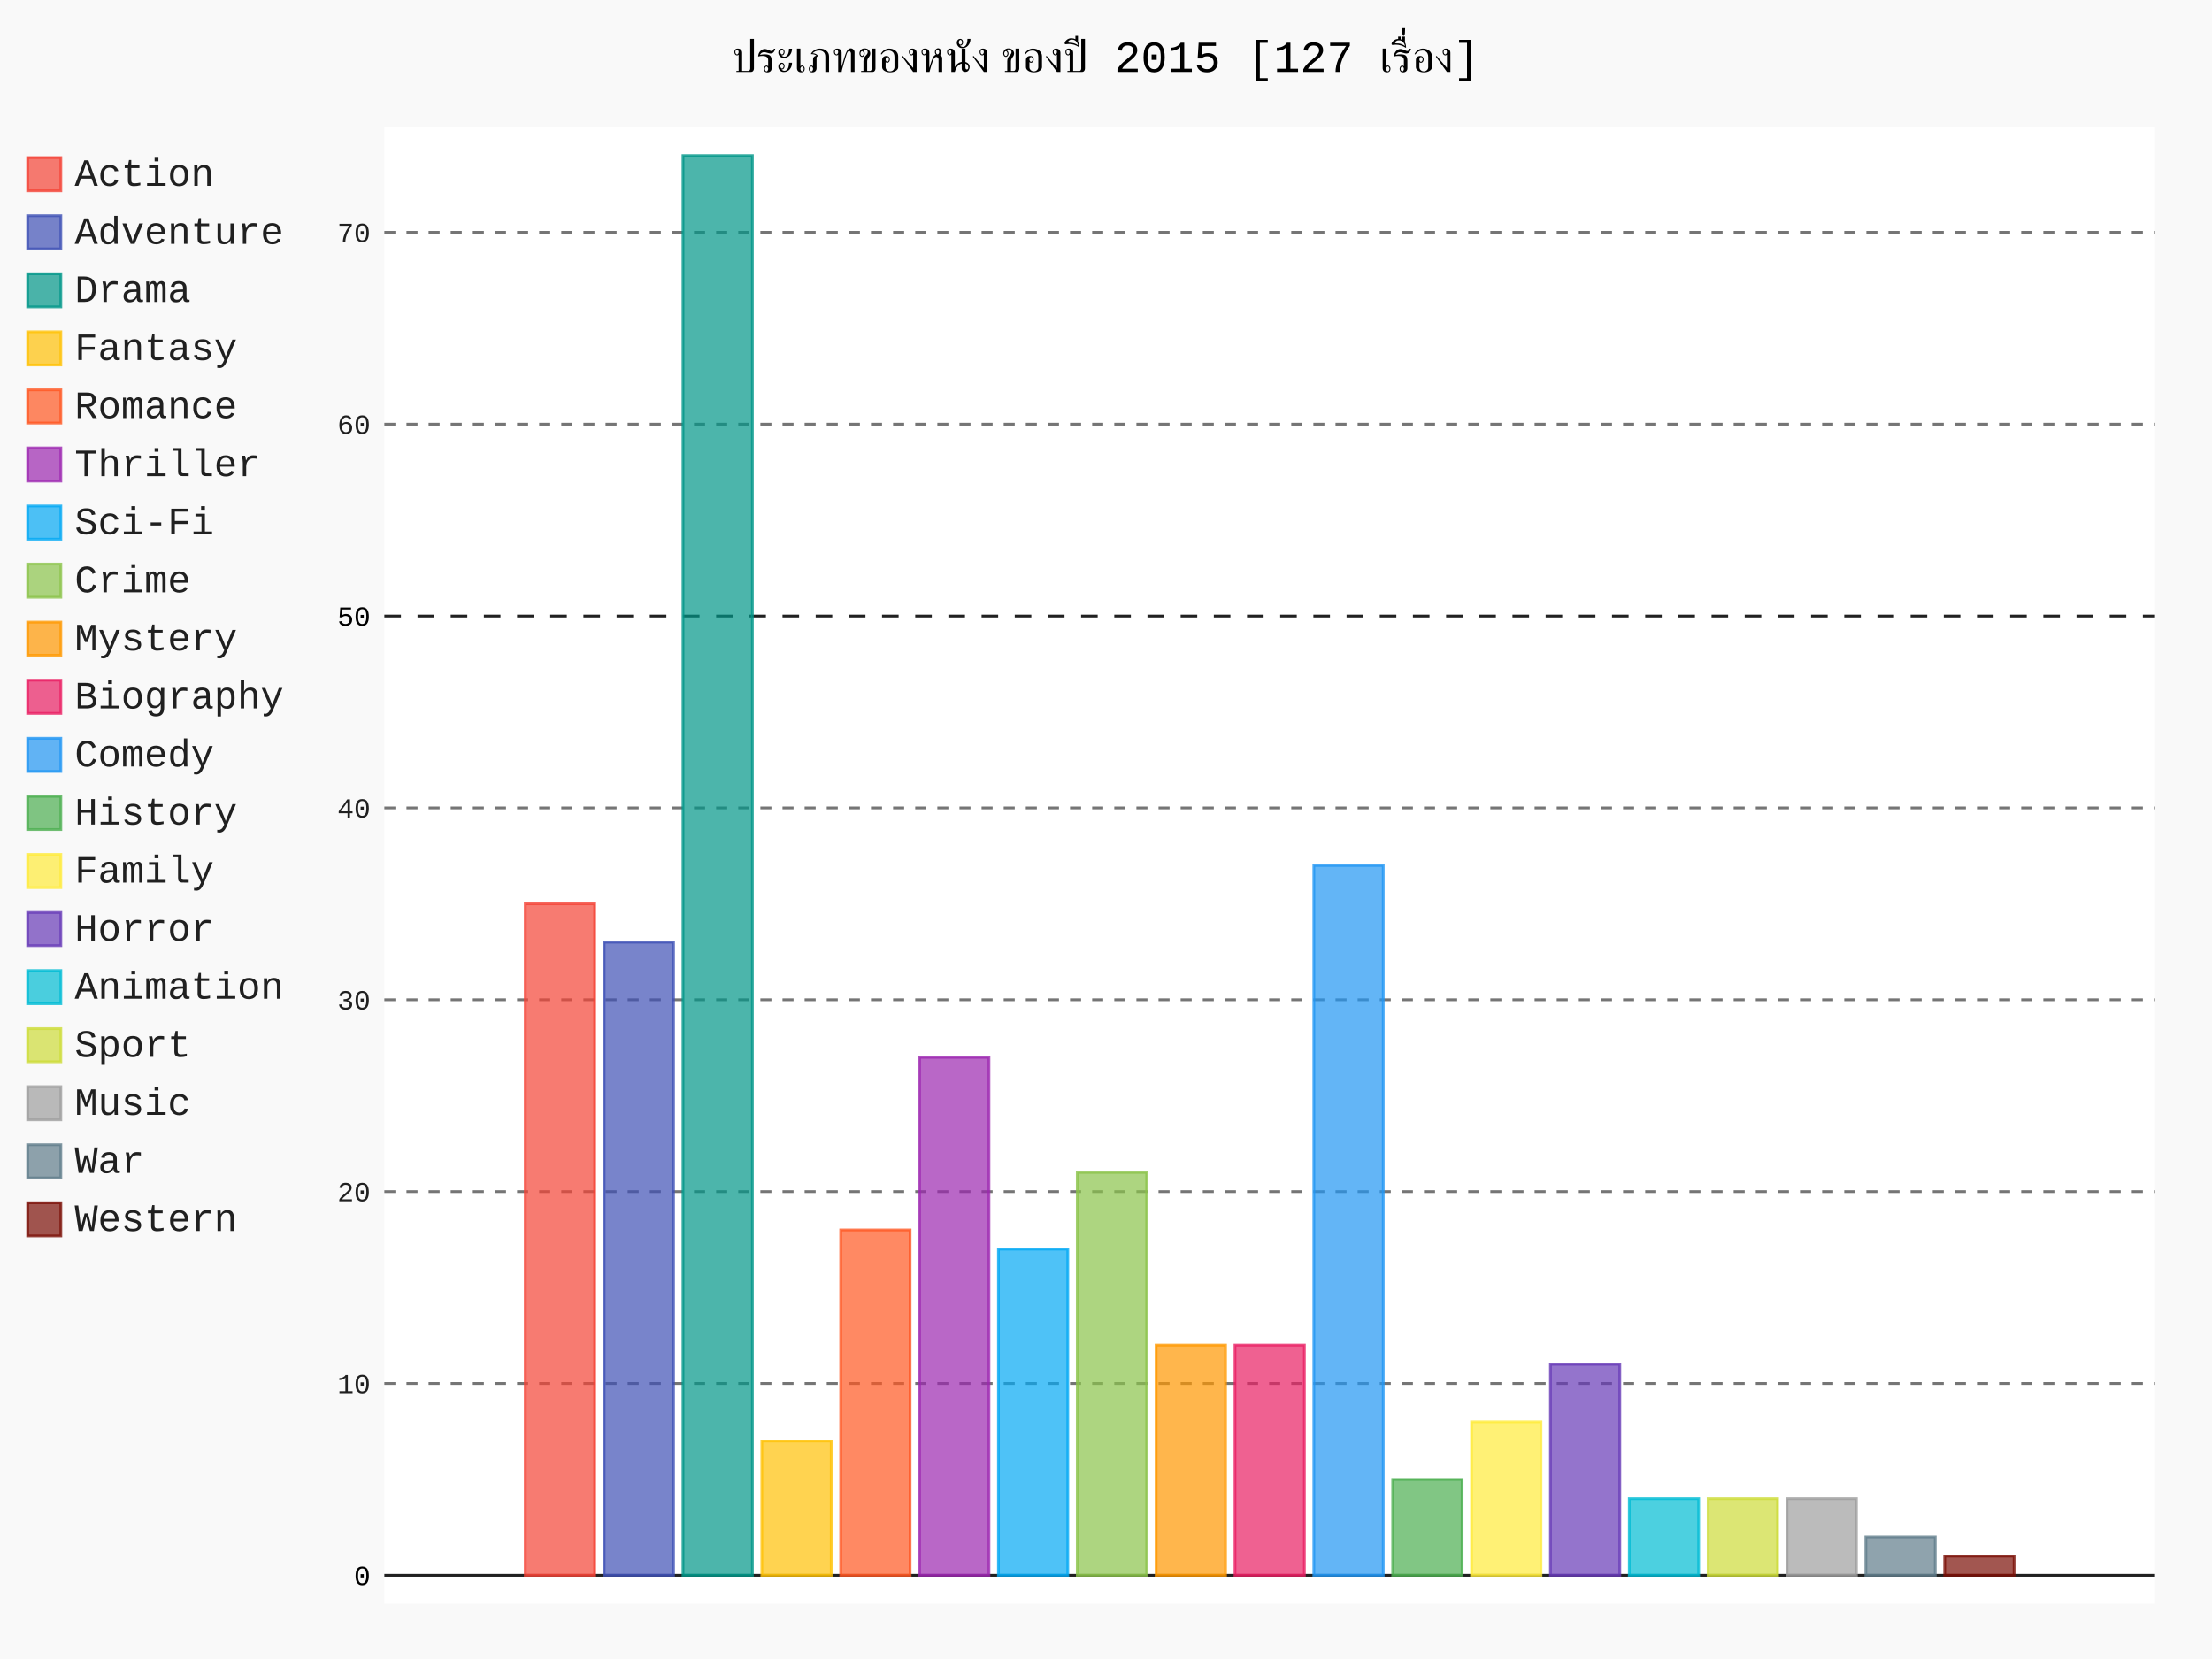
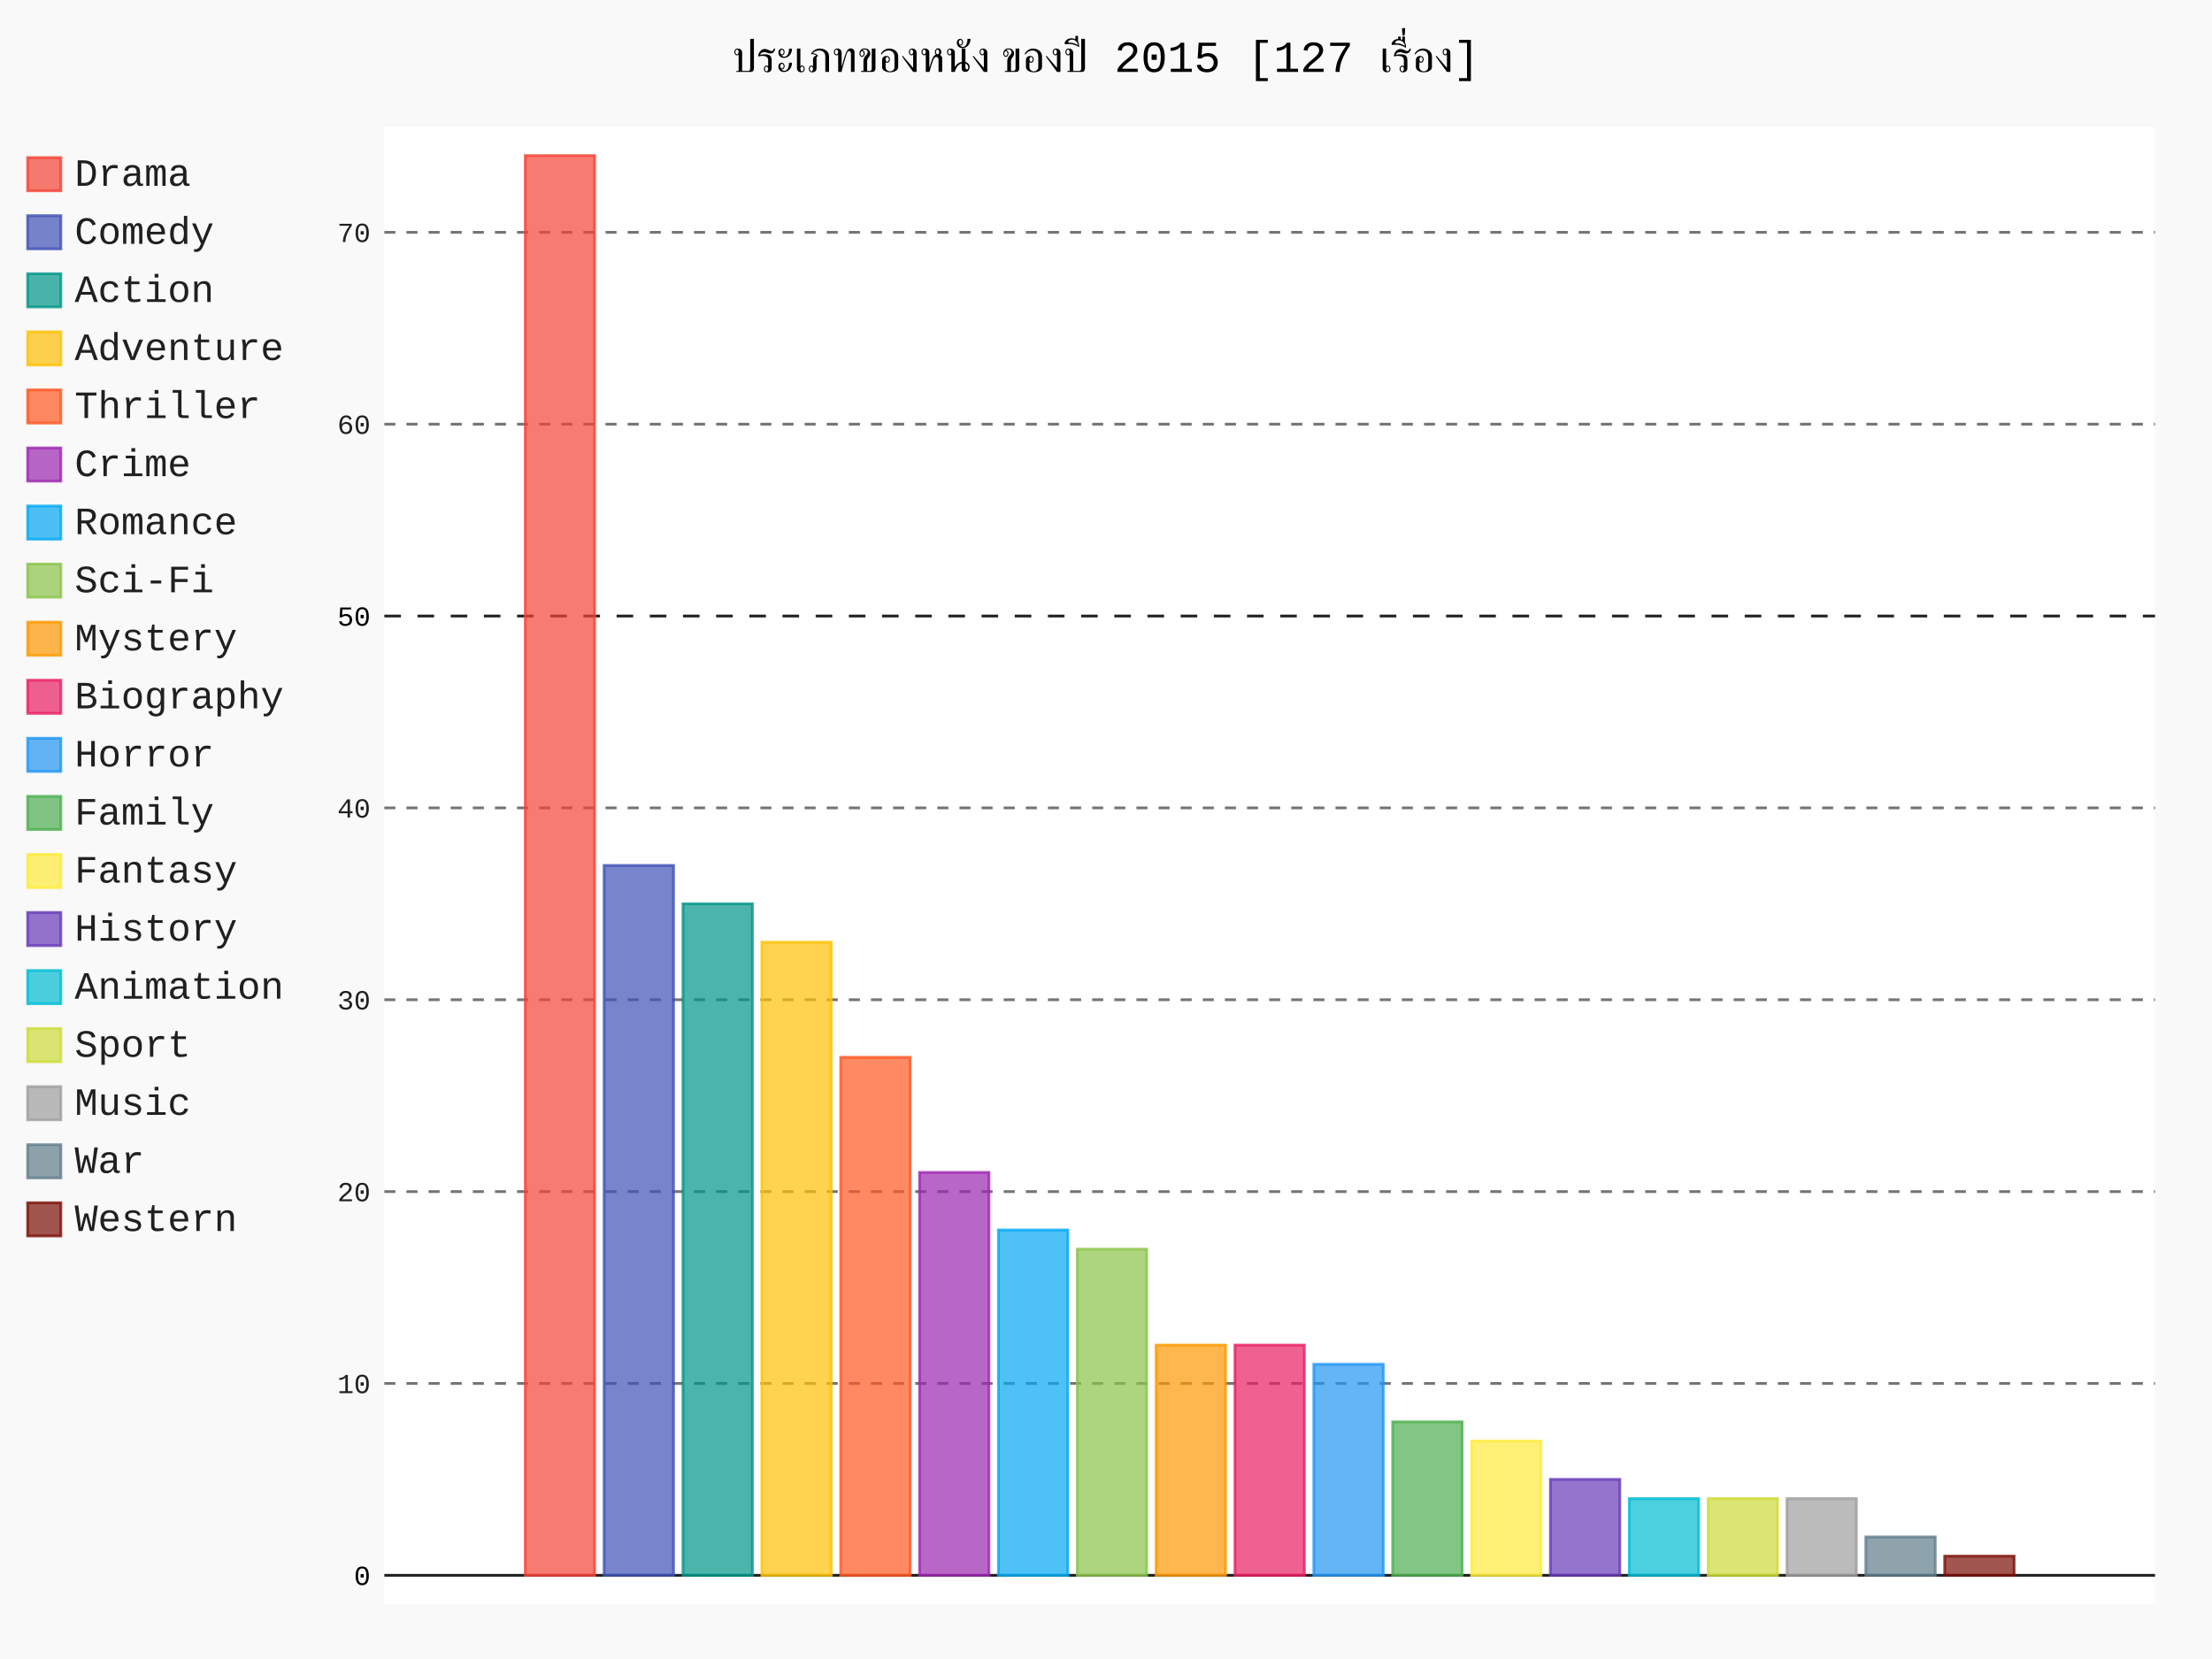
- <svg xmlns="http://www.w3.org/2000/svg" class="pygal-chart" id="chart-90bee7db-0a0f-443c-a6f8-8a37159080f7" viewBox="0 0 800 600">
+ <svg xmlns="http://www.w3.org/2000/svg" class="pygal-chart" id="chart-5464959c-e68a-4b12-bbb5-95b92aeefd32" viewBox="0 0 800 600">
  <defs>
-     <style type="text/css">#chart-90bee7db-0a0f-443c-a6f8-8a37159080f7{-webkit-user-select:none;-webkit-font-smoothing:antialiased;font-family:Consolas,"Liberation Mono",Menlo,Courier,monospace}#chart-90bee7db-0a0f-443c-a6f8-8a37159080f7 .title{font-family:Consolas,"Liberation Mono",Menlo,Courier,monospace;font-size:16px}#chart-90bee7db-0a0f-443c-a6f8-8a37159080f7 .legends .legend text{font-family:Consolas,"Liberation Mono",Menlo,Courier,monospace;font-size:14px}#chart-90bee7db-0a0f-443c-a6f8-8a37159080f7 .axis text{font-family:Consolas,"Liberation Mono",Menlo,Courier,monospace;font-size:10px}#chart-90bee7db-0a0f-443c-a6f8-8a37159080f7 .axis text.major{font-family:Consolas,"Liberation Mono",Menlo,Courier,monospace;font-size:10px}#chart-90bee7db-0a0f-443c-a6f8-8a37159080f7 .text-overlay text.value{font-family:Consolas,"Liberation Mono",Menlo,Courier,monospace;font-size:16px}#chart-90bee7db-0a0f-443c-a6f8-8a37159080f7 .text-overlay text.label{font-family:Consolas,"Liberation Mono",Menlo,Courier,monospace;font-size:10px}#chart-90bee7db-0a0f-443c-a6f8-8a37159080f7 .tooltip{font-family:Consolas,"Liberation Mono",Menlo,Courier,monospace;font-size:14px}#chart-90bee7db-0a0f-443c-a6f8-8a37159080f7 text.no_data{font-family:Consolas,"Liberation Mono",Menlo,Courier,monospace;font-size:64px}
- #chart-90bee7db-0a0f-443c-a6f8-8a37159080f7{background-color:rgba(249,249,249,1)}#chart-90bee7db-0a0f-443c-a6f8-8a37159080f7 path,#chart-90bee7db-0a0f-443c-a6f8-8a37159080f7 line,#chart-90bee7db-0a0f-443c-a6f8-8a37159080f7 rect,#chart-90bee7db-0a0f-443c-a6f8-8a37159080f7 circle{-webkit-transition:150ms;-moz-transition:150ms;transition:150ms}#chart-90bee7db-0a0f-443c-a6f8-8a37159080f7 .graph &gt; .background{fill:rgba(249,249,249,1)}#chart-90bee7db-0a0f-443c-a6f8-8a37159080f7 .plot &gt; .background{fill:rgba(255,255,255,1)}#chart-90bee7db-0a0f-443c-a6f8-8a37159080f7 .graph{fill:rgba(0,0,0,.87)}#chart-90bee7db-0a0f-443c-a6f8-8a37159080f7 text.no_data{fill:rgba(0,0,0,1)}#chart-90bee7db-0a0f-443c-a6f8-8a37159080f7 .title{fill:rgba(0,0,0,1)}#chart-90bee7db-0a0f-443c-a6f8-8a37159080f7 .legends .legend text{fill:rgba(0,0,0,.87)}#chart-90bee7db-0a0f-443c-a6f8-8a37159080f7 .legends .legend:hover text{fill:rgba(0,0,0,1)}#chart-90bee7db-0a0f-443c-a6f8-8a37159080f7 .axis .line{stroke:rgba(0,0,0,1)}#chart-90bee7db-0a0f-443c-a6f8-8a37159080f7 .axis .guide.line{stroke:rgba(0,0,0,.54)}#chart-90bee7db-0a0f-443c-a6f8-8a37159080f7 .axis .major.line{stroke:rgba(0,0,0,.87)}#chart-90bee7db-0a0f-443c-a6f8-8a37159080f7 .axis text.major{fill:rgba(0,0,0,1)}#chart-90bee7db-0a0f-443c-a6f8-8a37159080f7 .axis.y .guides:hover .guide.line,#chart-90bee7db-0a0f-443c-a6f8-8a37159080f7 .line-graph .axis.x .guides:hover .guide.line,#chart-90bee7db-0a0f-443c-a6f8-8a37159080f7 .stackedline-graph .axis.x .guides:hover .guide.line,#chart-90bee7db-0a0f-443c-a6f8-8a37159080f7 .xy-graph .axis.x .guides:hover .guide.line{stroke:rgba(0,0,0,1)}#chart-90bee7db-0a0f-443c-a6f8-8a37159080f7 .axis .guides:hover text{fill:rgba(0,0,0,1)}#chart-90bee7db-0a0f-443c-a6f8-8a37159080f7 .reactive{fill-opacity:.7;stroke-opacity:.8}#chart-90bee7db-0a0f-443c-a6f8-8a37159080f7 .ci{stroke:rgba(0,0,0,.87)}#chart-90bee7db-0a0f-443c-a6f8-8a37159080f7 .reactive.active,#chart-90bee7db-0a0f-443c-a6f8-8a37159080f7 .active .reactive{fill-opacity:.8;stroke-opacity:.9;stroke-width:4}#chart-90bee7db-0a0f-443c-a6f8-8a37159080f7 .ci .reactive.active{stroke-width:1.5}#chart-90bee7db-0a0f-443c-a6f8-8a37159080f7 .series text{fill:rgba(0,0,0,1)}#chart-90bee7db-0a0f-443c-a6f8-8a37159080f7 .tooltip rect{fill:rgba(255,255,255,1);stroke:rgba(0,0,0,1);-webkit-transition:opacity 150ms;-moz-transition:opacity 150ms;transition:opacity 150ms}#chart-90bee7db-0a0f-443c-a6f8-8a37159080f7 .tooltip .label{fill:rgba(0,0,0,.87)}#chart-90bee7db-0a0f-443c-a6f8-8a37159080f7 .tooltip .label{fill:rgba(0,0,0,.87)}#chart-90bee7db-0a0f-443c-a6f8-8a37159080f7 .tooltip .legend{font-size:.8em;fill:rgba(0,0,0,.54)}#chart-90bee7db-0a0f-443c-a6f8-8a37159080f7 .tooltip .x_label{font-size:.6em;fill:rgba(0,0,0,1)}#chart-90bee7db-0a0f-443c-a6f8-8a37159080f7 .tooltip .xlink{font-size:.5em;text-decoration:underline}#chart-90bee7db-0a0f-443c-a6f8-8a37159080f7 .tooltip .value{font-size:1.5em}#chart-90bee7db-0a0f-443c-a6f8-8a37159080f7 .bound{font-size:.5em}#chart-90bee7db-0a0f-443c-a6f8-8a37159080f7 .max-value{font-size:.75em;fill:rgba(0,0,0,.54)}#chart-90bee7db-0a0f-443c-a6f8-8a37159080f7 .map-element{fill:rgba(255,255,255,1);stroke:rgba(0,0,0,.54) !important}#chart-90bee7db-0a0f-443c-a6f8-8a37159080f7 .map-element .reactive{fill-opacity:inherit;stroke-opacity:inherit}#chart-90bee7db-0a0f-443c-a6f8-8a37159080f7 .color-0,#chart-90bee7db-0a0f-443c-a6f8-8a37159080f7 .color-0 a:visited{stroke:#f44336;fill:#f44336}#chart-90bee7db-0a0f-443c-a6f8-8a37159080f7 .color-1,#chart-90bee7db-0a0f-443c-a6f8-8a37159080f7 .color-1 a:visited{stroke:#3f51b5;fill:#3f51b5}#chart-90bee7db-0a0f-443c-a6f8-8a37159080f7 .color-2,#chart-90bee7db-0a0f-443c-a6f8-8a37159080f7 .color-2 a:visited{stroke:#009688;fill:#009688}#chart-90bee7db-0a0f-443c-a6f8-8a37159080f7 .color-3,#chart-90bee7db-0a0f-443c-a6f8-8a37159080f7 .color-3 a:visited{stroke:#ffc107;fill:#ffc107}#chart-90bee7db-0a0f-443c-a6f8-8a37159080f7 .color-4,#chart-90bee7db-0a0f-443c-a6f8-8a37159080f7 .color-4 a:visited{stroke:#ff5722;fill:#ff5722}#chart-90bee7db-0a0f-443c-a6f8-8a37159080f7 .color-5,#chart-90bee7db-0a0f-443c-a6f8-8a37159080f7 .color-5 a:visited{stroke:#9c27b0;fill:#9c27b0}#chart-90bee7db-0a0f-443c-a6f8-8a37159080f7 .color-6,#chart-90bee7db-0a0f-443c-a6f8-8a37159080f7 .color-6 a:visited{stroke:#03a9f4;fill:#03a9f4}#chart-90bee7db-0a0f-443c-a6f8-8a37159080f7 .color-7,#chart-90bee7db-0a0f-443c-a6f8-8a37159080f7 .color-7 a:visited{stroke:#8bc34a;fill:#8bc34a}#chart-90bee7db-0a0f-443c-a6f8-8a37159080f7 .color-8,#chart-90bee7db-0a0f-443c-a6f8-8a37159080f7 .color-8 a:visited{stroke:#ff9800;fill:#ff9800}#chart-90bee7db-0a0f-443c-a6f8-8a37159080f7 .color-9,#chart-90bee7db-0a0f-443c-a6f8-8a37159080f7 .color-9 a:visited{stroke:#e91e63;fill:#e91e63}#chart-90bee7db-0a0f-443c-a6f8-8a37159080f7 .color-10,#chart-90bee7db-0a0f-443c-a6f8-8a37159080f7 .color-10 a:visited{stroke:#2196f3;fill:#2196f3}#chart-90bee7db-0a0f-443c-a6f8-8a37159080f7 .color-11,#chart-90bee7db-0a0f-443c-a6f8-8a37159080f7 .color-11 a:visited{stroke:#4caf50;fill:#4caf50}#chart-90bee7db-0a0f-443c-a6f8-8a37159080f7 .color-12,#chart-90bee7db-0a0f-443c-a6f8-8a37159080f7 .color-12 a:visited{stroke:#ffeb3b;fill:#ffeb3b}#chart-90bee7db-0a0f-443c-a6f8-8a37159080f7 .color-13,#chart-90bee7db-0a0f-443c-a6f8-8a37159080f7 .color-13 a:visited{stroke:#673ab7;fill:#673ab7}#chart-90bee7db-0a0f-443c-a6f8-8a37159080f7 .color-14,#chart-90bee7db-0a0f-443c-a6f8-8a37159080f7 .color-14 a:visited{stroke:#00bcd4;fill:#00bcd4}#chart-90bee7db-0a0f-443c-a6f8-8a37159080f7 .color-15,#chart-90bee7db-0a0f-443c-a6f8-8a37159080f7 .color-15 a:visited{stroke:#cddc39;fill:#cddc39}#chart-90bee7db-0a0f-443c-a6f8-8a37159080f7 .color-16,#chart-90bee7db-0a0f-443c-a6f8-8a37159080f7 .color-16 a:visited{stroke:#9e9e9e;fill:#9e9e9e}#chart-90bee7db-0a0f-443c-a6f8-8a37159080f7 .color-17,#chart-90bee7db-0a0f-443c-a6f8-8a37159080f7 .color-17 a:visited{stroke:#607d8b;fill:#607d8b}#chart-90bee7db-0a0f-443c-a6f8-8a37159080f7 .color-18,#chart-90bee7db-0a0f-443c-a6f8-8a37159080f7 .color-18 a:visited{stroke:#7b0f07;fill:#7b0f07}#chart-90bee7db-0a0f-443c-a6f8-8a37159080f7 .text-overlay .color-0 text{fill:black}#chart-90bee7db-0a0f-443c-a6f8-8a37159080f7 .text-overlay .color-1 text{fill:black}#chart-90bee7db-0a0f-443c-a6f8-8a37159080f7 .text-overlay .color-2 text{fill:black}#chart-90bee7db-0a0f-443c-a6f8-8a37159080f7 .text-overlay .color-3 text{fill:black}#chart-90bee7db-0a0f-443c-a6f8-8a37159080f7 .text-overlay .color-4 text{fill:black}#chart-90bee7db-0a0f-443c-a6f8-8a37159080f7 .text-overlay .color-5 text{fill:black}#chart-90bee7db-0a0f-443c-a6f8-8a37159080f7 .text-overlay .color-6 text{fill:black}#chart-90bee7db-0a0f-443c-a6f8-8a37159080f7 .text-overlay .color-7 text{fill:black}#chart-90bee7db-0a0f-443c-a6f8-8a37159080f7 .text-overlay .color-8 text{fill:black}#chart-90bee7db-0a0f-443c-a6f8-8a37159080f7 .text-overlay .color-9 text{fill:black}#chart-90bee7db-0a0f-443c-a6f8-8a37159080f7 .text-overlay .color-10 text{fill:black}#chart-90bee7db-0a0f-443c-a6f8-8a37159080f7 .text-overlay .color-11 text{fill:black}#chart-90bee7db-0a0f-443c-a6f8-8a37159080f7 .text-overlay .color-12 text{fill:black}#chart-90bee7db-0a0f-443c-a6f8-8a37159080f7 .text-overlay .color-13 text{fill:black}#chart-90bee7db-0a0f-443c-a6f8-8a37159080f7 .text-overlay .color-14 text{fill:black}#chart-90bee7db-0a0f-443c-a6f8-8a37159080f7 .text-overlay .color-15 text{fill:black}#chart-90bee7db-0a0f-443c-a6f8-8a37159080f7 .text-overlay .color-16 text{fill:black}#chart-90bee7db-0a0f-443c-a6f8-8a37159080f7 .text-overlay .color-17 text{fill:black}#chart-90bee7db-0a0f-443c-a6f8-8a37159080f7 .text-overlay .color-18 text{fill:black}
- #chart-90bee7db-0a0f-443c-a6f8-8a37159080f7 text.no_data{text-anchor:middle}#chart-90bee7db-0a0f-443c-a6f8-8a37159080f7 .guide.line{fill:none}#chart-90bee7db-0a0f-443c-a6f8-8a37159080f7 .centered{text-anchor:middle}#chart-90bee7db-0a0f-443c-a6f8-8a37159080f7 .title{text-anchor:middle}#chart-90bee7db-0a0f-443c-a6f8-8a37159080f7 .legends .legend text{fill-opacity:1}#chart-90bee7db-0a0f-443c-a6f8-8a37159080f7 .axis.x text{text-anchor:middle}#chart-90bee7db-0a0f-443c-a6f8-8a37159080f7 .axis.x:not(.web) text[transform]{text-anchor:start}#chart-90bee7db-0a0f-443c-a6f8-8a37159080f7 .axis.x:not(.web) text[transform].backwards{text-anchor:end}#chart-90bee7db-0a0f-443c-a6f8-8a37159080f7 .axis.y text{text-anchor:end}#chart-90bee7db-0a0f-443c-a6f8-8a37159080f7 .axis.y text[transform].backwards{text-anchor:start}#chart-90bee7db-0a0f-443c-a6f8-8a37159080f7 .axis.y2 text{text-anchor:start}#chart-90bee7db-0a0f-443c-a6f8-8a37159080f7 .axis.y2 text[transform].backwards{text-anchor:end}#chart-90bee7db-0a0f-443c-a6f8-8a37159080f7 .axis .guide.line{stroke-dasharray:4,4}#chart-90bee7db-0a0f-443c-a6f8-8a37159080f7 .axis .major.guide.line{stroke-dasharray:6,6}#chart-90bee7db-0a0f-443c-a6f8-8a37159080f7 .horizontal .axis.y .guide.line,#chart-90bee7db-0a0f-443c-a6f8-8a37159080f7 .horizontal .axis.y2 .guide.line,#chart-90bee7db-0a0f-443c-a6f8-8a37159080f7 .vertical .axis.x .guide.line{opacity:0}#chart-90bee7db-0a0f-443c-a6f8-8a37159080f7 .horizontal .axis.always_show .guide.line,#chart-90bee7db-0a0f-443c-a6f8-8a37159080f7 .vertical .axis.always_show .guide.line{opacity:1 !important}#chart-90bee7db-0a0f-443c-a6f8-8a37159080f7 .axis.y .guides:hover .guide.line,#chart-90bee7db-0a0f-443c-a6f8-8a37159080f7 .axis.y2 .guides:hover .guide.line,#chart-90bee7db-0a0f-443c-a6f8-8a37159080f7 .axis.x .guides:hover .guide.line{opacity:1}#chart-90bee7db-0a0f-443c-a6f8-8a37159080f7 .axis .guides:hover text{opacity:1}#chart-90bee7db-0a0f-443c-a6f8-8a37159080f7 .nofill{fill:none}#chart-90bee7db-0a0f-443c-a6f8-8a37159080f7 .subtle-fill{fill-opacity:.2}#chart-90bee7db-0a0f-443c-a6f8-8a37159080f7 .dot{stroke-width:1px;fill-opacity:1}#chart-90bee7db-0a0f-443c-a6f8-8a37159080f7 .dot.active{stroke-width:5px}#chart-90bee7db-0a0f-443c-a6f8-8a37159080f7 .dot.negative{fill:transparent}#chart-90bee7db-0a0f-443c-a6f8-8a37159080f7 text,#chart-90bee7db-0a0f-443c-a6f8-8a37159080f7 tspan{stroke:none !important}#chart-90bee7db-0a0f-443c-a6f8-8a37159080f7 .series text.active{opacity:1}#chart-90bee7db-0a0f-443c-a6f8-8a37159080f7 .tooltip rect{fill-opacity:.95;stroke-width:.5}#chart-90bee7db-0a0f-443c-a6f8-8a37159080f7 .tooltip text{fill-opacity:1}#chart-90bee7db-0a0f-443c-a6f8-8a37159080f7 .showable{visibility:hidden}#chart-90bee7db-0a0f-443c-a6f8-8a37159080f7 .showable.shown{visibility:visible}#chart-90bee7db-0a0f-443c-a6f8-8a37159080f7 .gauge-background{fill:rgba(229,229,229,1);stroke:none}#chart-90bee7db-0a0f-443c-a6f8-8a37159080f7 .bg-lines{stroke:rgba(249,249,249,1);stroke-width:2px}</style>
+     <style type="text/css">#chart-5464959c-e68a-4b12-bbb5-95b92aeefd32{-webkit-user-select:none;-webkit-font-smoothing:antialiased;font-family:Consolas,"Liberation Mono",Menlo,Courier,monospace}#chart-5464959c-e68a-4b12-bbb5-95b92aeefd32 .title{font-family:Consolas,"Liberation Mono",Menlo,Courier,monospace;font-size:16px}#chart-5464959c-e68a-4b12-bbb5-95b92aeefd32 .legends .legend text{font-family:Consolas,"Liberation Mono",Menlo,Courier,monospace;font-size:14px}#chart-5464959c-e68a-4b12-bbb5-95b92aeefd32 .axis text{font-family:Consolas,"Liberation Mono",Menlo,Courier,monospace;font-size:10px}#chart-5464959c-e68a-4b12-bbb5-95b92aeefd32 .axis text.major{font-family:Consolas,"Liberation Mono",Menlo,Courier,monospace;font-size:10px}#chart-5464959c-e68a-4b12-bbb5-95b92aeefd32 .text-overlay text.value{font-family:Consolas,"Liberation Mono",Menlo,Courier,monospace;font-size:16px}#chart-5464959c-e68a-4b12-bbb5-95b92aeefd32 .text-overlay text.label{font-family:Consolas,"Liberation Mono",Menlo,Courier,monospace;font-size:10px}#chart-5464959c-e68a-4b12-bbb5-95b92aeefd32 .tooltip{font-family:Consolas,"Liberation Mono",Menlo,Courier,monospace;font-size:14px}#chart-5464959c-e68a-4b12-bbb5-95b92aeefd32 text.no_data{font-family:Consolas,"Liberation Mono",Menlo,Courier,monospace;font-size:64px}
+ #chart-5464959c-e68a-4b12-bbb5-95b92aeefd32{background-color:rgba(249,249,249,1)}#chart-5464959c-e68a-4b12-bbb5-95b92aeefd32 path,#chart-5464959c-e68a-4b12-bbb5-95b92aeefd32 line,#chart-5464959c-e68a-4b12-bbb5-95b92aeefd32 rect,#chart-5464959c-e68a-4b12-bbb5-95b92aeefd32 circle{-webkit-transition:150ms;-moz-transition:150ms;transition:150ms}#chart-5464959c-e68a-4b12-bbb5-95b92aeefd32 .graph &gt; .background{fill:rgba(249,249,249,1)}#chart-5464959c-e68a-4b12-bbb5-95b92aeefd32 .plot &gt; .background{fill:rgba(255,255,255,1)}#chart-5464959c-e68a-4b12-bbb5-95b92aeefd32 .graph{fill:rgba(0,0,0,.87)}#chart-5464959c-e68a-4b12-bbb5-95b92aeefd32 text.no_data{fill:rgba(0,0,0,1)}#chart-5464959c-e68a-4b12-bbb5-95b92aeefd32 .title{fill:rgba(0,0,0,1)}#chart-5464959c-e68a-4b12-bbb5-95b92aeefd32 .legends .legend text{fill:rgba(0,0,0,.87)}#chart-5464959c-e68a-4b12-bbb5-95b92aeefd32 .legends .legend:hover text{fill:rgba(0,0,0,1)}#chart-5464959c-e68a-4b12-bbb5-95b92aeefd32 .axis .line{stroke:rgba(0,0,0,1)}#chart-5464959c-e68a-4b12-bbb5-95b92aeefd32 .axis .guide.line{stroke:rgba(0,0,0,.54)}#chart-5464959c-e68a-4b12-bbb5-95b92aeefd32 .axis .major.line{stroke:rgba(0,0,0,.87)}#chart-5464959c-e68a-4b12-bbb5-95b92aeefd32 .axis text.major{fill:rgba(0,0,0,1)}#chart-5464959c-e68a-4b12-bbb5-95b92aeefd32 .axis.y .guides:hover .guide.line,#chart-5464959c-e68a-4b12-bbb5-95b92aeefd32 .line-graph .axis.x .guides:hover .guide.line,#chart-5464959c-e68a-4b12-bbb5-95b92aeefd32 .stackedline-graph .axis.x .guides:hover .guide.line,#chart-5464959c-e68a-4b12-bbb5-95b92aeefd32 .xy-graph .axis.x .guides:hover .guide.line{stroke:rgba(0,0,0,1)}#chart-5464959c-e68a-4b12-bbb5-95b92aeefd32 .axis .guides:hover text{fill:rgba(0,0,0,1)}#chart-5464959c-e68a-4b12-bbb5-95b92aeefd32 .reactive{fill-opacity:.7;stroke-opacity:.8}#chart-5464959c-e68a-4b12-bbb5-95b92aeefd32 .ci{stroke:rgba(0,0,0,.87)}#chart-5464959c-e68a-4b12-bbb5-95b92aeefd32 .reactive.active,#chart-5464959c-e68a-4b12-bbb5-95b92aeefd32 .active .reactive{fill-opacity:.8;stroke-opacity:.9;stroke-width:4}#chart-5464959c-e68a-4b12-bbb5-95b92aeefd32 .ci .reactive.active{stroke-width:1.5}#chart-5464959c-e68a-4b12-bbb5-95b92aeefd32 .series text{fill:rgba(0,0,0,1)}#chart-5464959c-e68a-4b12-bbb5-95b92aeefd32 .tooltip rect{fill:rgba(255,255,255,1);stroke:rgba(0,0,0,1);-webkit-transition:opacity 150ms;-moz-transition:opacity 150ms;transition:opacity 150ms}#chart-5464959c-e68a-4b12-bbb5-95b92aeefd32 .tooltip .label{fill:rgba(0,0,0,.87)}#chart-5464959c-e68a-4b12-bbb5-95b92aeefd32 .tooltip .label{fill:rgba(0,0,0,.87)}#chart-5464959c-e68a-4b12-bbb5-95b92aeefd32 .tooltip .legend{font-size:.8em;fill:rgba(0,0,0,.54)}#chart-5464959c-e68a-4b12-bbb5-95b92aeefd32 .tooltip .x_label{font-size:.6em;fill:rgba(0,0,0,1)}#chart-5464959c-e68a-4b12-bbb5-95b92aeefd32 .tooltip .xlink{font-size:.5em;text-decoration:underline}#chart-5464959c-e68a-4b12-bbb5-95b92aeefd32 .tooltip .value{font-size:1.5em}#chart-5464959c-e68a-4b12-bbb5-95b92aeefd32 .bound{font-size:.5em}#chart-5464959c-e68a-4b12-bbb5-95b92aeefd32 .max-value{font-size:.75em;fill:rgba(0,0,0,.54)}#chart-5464959c-e68a-4b12-bbb5-95b92aeefd32 .map-element{fill:rgba(255,255,255,1);stroke:rgba(0,0,0,.54) !important}#chart-5464959c-e68a-4b12-bbb5-95b92aeefd32 .map-element .reactive{fill-opacity:inherit;stroke-opacity:inherit}#chart-5464959c-e68a-4b12-bbb5-95b92aeefd32 .color-0,#chart-5464959c-e68a-4b12-bbb5-95b92aeefd32 .color-0 a:visited{stroke:#f44336;fill:#f44336}#chart-5464959c-e68a-4b12-bbb5-95b92aeefd32 .color-1,#chart-5464959c-e68a-4b12-bbb5-95b92aeefd32 .color-1 a:visited{stroke:#3f51b5;fill:#3f51b5}#chart-5464959c-e68a-4b12-bbb5-95b92aeefd32 .color-2,#chart-5464959c-e68a-4b12-bbb5-95b92aeefd32 .color-2 a:visited{stroke:#009688;fill:#009688}#chart-5464959c-e68a-4b12-bbb5-95b92aeefd32 .color-3,#chart-5464959c-e68a-4b12-bbb5-95b92aeefd32 .color-3 a:visited{stroke:#ffc107;fill:#ffc107}#chart-5464959c-e68a-4b12-bbb5-95b92aeefd32 .color-4,#chart-5464959c-e68a-4b12-bbb5-95b92aeefd32 .color-4 a:visited{stroke:#ff5722;fill:#ff5722}#chart-5464959c-e68a-4b12-bbb5-95b92aeefd32 .color-5,#chart-5464959c-e68a-4b12-bbb5-95b92aeefd32 .color-5 a:visited{stroke:#9c27b0;fill:#9c27b0}#chart-5464959c-e68a-4b12-bbb5-95b92aeefd32 .color-6,#chart-5464959c-e68a-4b12-bbb5-95b92aeefd32 .color-6 a:visited{stroke:#03a9f4;fill:#03a9f4}#chart-5464959c-e68a-4b12-bbb5-95b92aeefd32 .color-7,#chart-5464959c-e68a-4b12-bbb5-95b92aeefd32 .color-7 a:visited{stroke:#8bc34a;fill:#8bc34a}#chart-5464959c-e68a-4b12-bbb5-95b92aeefd32 .color-8,#chart-5464959c-e68a-4b12-bbb5-95b92aeefd32 .color-8 a:visited{stroke:#ff9800;fill:#ff9800}#chart-5464959c-e68a-4b12-bbb5-95b92aeefd32 .color-9,#chart-5464959c-e68a-4b12-bbb5-95b92aeefd32 .color-9 a:visited{stroke:#e91e63;fill:#e91e63}#chart-5464959c-e68a-4b12-bbb5-95b92aeefd32 .color-10,#chart-5464959c-e68a-4b12-bbb5-95b92aeefd32 .color-10 a:visited{stroke:#2196f3;fill:#2196f3}#chart-5464959c-e68a-4b12-bbb5-95b92aeefd32 .color-11,#chart-5464959c-e68a-4b12-bbb5-95b92aeefd32 .color-11 a:visited{stroke:#4caf50;fill:#4caf50}#chart-5464959c-e68a-4b12-bbb5-95b92aeefd32 .color-12,#chart-5464959c-e68a-4b12-bbb5-95b92aeefd32 .color-12 a:visited{stroke:#ffeb3b;fill:#ffeb3b}#chart-5464959c-e68a-4b12-bbb5-95b92aeefd32 .color-13,#chart-5464959c-e68a-4b12-bbb5-95b92aeefd32 .color-13 a:visited{stroke:#673ab7;fill:#673ab7}#chart-5464959c-e68a-4b12-bbb5-95b92aeefd32 .color-14,#chart-5464959c-e68a-4b12-bbb5-95b92aeefd32 .color-14 a:visited{stroke:#00bcd4;fill:#00bcd4}#chart-5464959c-e68a-4b12-bbb5-95b92aeefd32 .color-15,#chart-5464959c-e68a-4b12-bbb5-95b92aeefd32 .color-15 a:visited{stroke:#cddc39;fill:#cddc39}#chart-5464959c-e68a-4b12-bbb5-95b92aeefd32 .color-16,#chart-5464959c-e68a-4b12-bbb5-95b92aeefd32 .color-16 a:visited{stroke:#9e9e9e;fill:#9e9e9e}#chart-5464959c-e68a-4b12-bbb5-95b92aeefd32 .color-17,#chart-5464959c-e68a-4b12-bbb5-95b92aeefd32 .color-17 a:visited{stroke:#607d8b;fill:#607d8b}#chart-5464959c-e68a-4b12-bbb5-95b92aeefd32 .color-18,#chart-5464959c-e68a-4b12-bbb5-95b92aeefd32 .color-18 a:visited{stroke:#7b0f07;fill:#7b0f07}#chart-5464959c-e68a-4b12-bbb5-95b92aeefd32 .text-overlay .color-0 text{fill:black}#chart-5464959c-e68a-4b12-bbb5-95b92aeefd32 .text-overlay .color-1 text{fill:black}#chart-5464959c-e68a-4b12-bbb5-95b92aeefd32 .text-overlay .color-2 text{fill:black}#chart-5464959c-e68a-4b12-bbb5-95b92aeefd32 .text-overlay .color-3 text{fill:black}#chart-5464959c-e68a-4b12-bbb5-95b92aeefd32 .text-overlay .color-4 text{fill:black}#chart-5464959c-e68a-4b12-bbb5-95b92aeefd32 .text-overlay .color-5 text{fill:black}#chart-5464959c-e68a-4b12-bbb5-95b92aeefd32 .text-overlay .color-6 text{fill:black}#chart-5464959c-e68a-4b12-bbb5-95b92aeefd32 .text-overlay .color-7 text{fill:black}#chart-5464959c-e68a-4b12-bbb5-95b92aeefd32 .text-overlay .color-8 text{fill:black}#chart-5464959c-e68a-4b12-bbb5-95b92aeefd32 .text-overlay .color-9 text{fill:black}#chart-5464959c-e68a-4b12-bbb5-95b92aeefd32 .text-overlay .color-10 text{fill:black}#chart-5464959c-e68a-4b12-bbb5-95b92aeefd32 .text-overlay .color-11 text{fill:black}#chart-5464959c-e68a-4b12-bbb5-95b92aeefd32 .text-overlay .color-12 text{fill:black}#chart-5464959c-e68a-4b12-bbb5-95b92aeefd32 .text-overlay .color-13 text{fill:black}#chart-5464959c-e68a-4b12-bbb5-95b92aeefd32 .text-overlay .color-14 text{fill:black}#chart-5464959c-e68a-4b12-bbb5-95b92aeefd32 .text-overlay .color-15 text{fill:black}#chart-5464959c-e68a-4b12-bbb5-95b92aeefd32 .text-overlay .color-16 text{fill:black}#chart-5464959c-e68a-4b12-bbb5-95b92aeefd32 .text-overlay .color-17 text{fill:black}#chart-5464959c-e68a-4b12-bbb5-95b92aeefd32 .text-overlay .color-18 text{fill:black}
+ #chart-5464959c-e68a-4b12-bbb5-95b92aeefd32 text.no_data{text-anchor:middle}#chart-5464959c-e68a-4b12-bbb5-95b92aeefd32 .guide.line{fill:none}#chart-5464959c-e68a-4b12-bbb5-95b92aeefd32 .centered{text-anchor:middle}#chart-5464959c-e68a-4b12-bbb5-95b92aeefd32 .title{text-anchor:middle}#chart-5464959c-e68a-4b12-bbb5-95b92aeefd32 .legends .legend text{fill-opacity:1}#chart-5464959c-e68a-4b12-bbb5-95b92aeefd32 .axis.x text{text-anchor:middle}#chart-5464959c-e68a-4b12-bbb5-95b92aeefd32 .axis.x:not(.web) text[transform]{text-anchor:start}#chart-5464959c-e68a-4b12-bbb5-95b92aeefd32 .axis.x:not(.web) text[transform].backwards{text-anchor:end}#chart-5464959c-e68a-4b12-bbb5-95b92aeefd32 .axis.y text{text-anchor:end}#chart-5464959c-e68a-4b12-bbb5-95b92aeefd32 .axis.y text[transform].backwards{text-anchor:start}#chart-5464959c-e68a-4b12-bbb5-95b92aeefd32 .axis.y2 text{text-anchor:start}#chart-5464959c-e68a-4b12-bbb5-95b92aeefd32 .axis.y2 text[transform].backwards{text-anchor:end}#chart-5464959c-e68a-4b12-bbb5-95b92aeefd32 .axis .guide.line{stroke-dasharray:4,4}#chart-5464959c-e68a-4b12-bbb5-95b92aeefd32 .axis .major.guide.line{stroke-dasharray:6,6}#chart-5464959c-e68a-4b12-bbb5-95b92aeefd32 .horizontal .axis.y .guide.line,#chart-5464959c-e68a-4b12-bbb5-95b92aeefd32 .horizontal .axis.y2 .guide.line,#chart-5464959c-e68a-4b12-bbb5-95b92aeefd32 .vertical .axis.x .guide.line{opacity:0}#chart-5464959c-e68a-4b12-bbb5-95b92aeefd32 .horizontal .axis.always_show .guide.line,#chart-5464959c-e68a-4b12-bbb5-95b92aeefd32 .vertical .axis.always_show .guide.line{opacity:1 !important}#chart-5464959c-e68a-4b12-bbb5-95b92aeefd32 .axis.y .guides:hover .guide.line,#chart-5464959c-e68a-4b12-bbb5-95b92aeefd32 .axis.y2 .guides:hover .guide.line,#chart-5464959c-e68a-4b12-bbb5-95b92aeefd32 .axis.x .guides:hover .guide.line{opacity:1}#chart-5464959c-e68a-4b12-bbb5-95b92aeefd32 .axis .guides:hover text{opacity:1}#chart-5464959c-e68a-4b12-bbb5-95b92aeefd32 .nofill{fill:none}#chart-5464959c-e68a-4b12-bbb5-95b92aeefd32 .subtle-fill{fill-opacity:.2}#chart-5464959c-e68a-4b12-bbb5-95b92aeefd32 .dot{stroke-width:1px;fill-opacity:1}#chart-5464959c-e68a-4b12-bbb5-95b92aeefd32 .dot.active{stroke-width:5px}#chart-5464959c-e68a-4b12-bbb5-95b92aeefd32 .dot.negative{fill:transparent}#chart-5464959c-e68a-4b12-bbb5-95b92aeefd32 text,#chart-5464959c-e68a-4b12-bbb5-95b92aeefd32 tspan{stroke:none !important}#chart-5464959c-e68a-4b12-bbb5-95b92aeefd32 .series text.active{opacity:1}#chart-5464959c-e68a-4b12-bbb5-95b92aeefd32 .tooltip rect{fill-opacity:.95;stroke-width:.5}#chart-5464959c-e68a-4b12-bbb5-95b92aeefd32 .tooltip text{fill-opacity:1}#chart-5464959c-e68a-4b12-bbb5-95b92aeefd32 .showable{visibility:hidden}#chart-5464959c-e68a-4b12-bbb5-95b92aeefd32 .showable.shown{visibility:visible}#chart-5464959c-e68a-4b12-bbb5-95b92aeefd32 .gauge-background{fill:rgba(229,229,229,1);stroke:none}#chart-5464959c-e68a-4b12-bbb5-95b92aeefd32 .bg-lines{stroke:rgba(249,249,249,1);stroke-width:2px}</style>
  </defs>
  <g class="graph bar-graph vertical">
    <rect class="background" height="600" width="800" x="0" y="0" />
    <g class="plot" transform="translate(139, 46)">
      <rect class="background" height="534" width="640.4" x="0" y="0" />
      <g class="axis y always_show">
        <g class="guides">
          <path class="axis major line" d="M0 523.731 h640.4" />
          <text class="major" x="-5" y="527.231">0</text>
        </g>
        <g class="guides">
          <path class="guide line" d="M0 454.344 h640.4" />
          <text class="" x="-5" y="457.844">10</text>
        </g>
        <g class="guides">
          <path class="guide line" d="M0 384.957 h640.4" />
          <text class="" x="-5" y="388.457">20</text>
        </g>
        <g class="guides">
          <path class="guide line" d="M0 315.571 h640.4" />
          <text class="" x="-5" y="319.071">30</text>
        </g>
        <g class="guides">
          <path class="guide line" d="M0 246.184 h640.4" />
          <text class="" x="-5" y="249.684">40</text>
        </g>
        <g class="guides">
          <path class="major guide line" d="M0 176.797 h640.4" />
          <text class="major" x="-5" y="180.297">50</text>
        </g>
        <g class="guides">
          <path class="guide line" d="M0 107.411 h640.4" />
          <text class="" x="-5" y="110.911">60</text>
        </g>
        <g class="guides">
          <path class="guide line" d="M0 38.024 h640.4" />
          <text class="" x="-5" y="41.524">70</text>
        </g>
      </g>
      <g class="series serie-0 color-0">
        <g class="bars">
          <g class="bar">
-             <rect class="rect reactive tooltip-trigger" height="242.853" rx="0" ry="0" width="25.097" x="50.973" y="280.877" />
+             <rect class="rect reactive tooltip-trigger" height="513.462" rx="0" ry="0" width="25.097" x="50.973" y="10.269" />
          </g>
        </g>
      </g>
      <g class="series serie-1 color-1">
        <g class="bars">
          <g class="bar">
-             <rect class="rect reactive tooltip-trigger" height="228.976" rx="0" ry="0" width="25.097" x="79.493" y="294.755" />
+             <rect class="rect reactive tooltip-trigger" height="256.731" rx="0" ry="0" width="25.097" x="79.493" y="267" />
          </g>
        </g>
      </g>
      <g class="series serie-2 color-2">
        <g class="bars">
          <g class="bar">
-             <rect class="rect reactive tooltip-trigger" height="513.462" rx="0" ry="0" width="25.097" x="108.012" y="10.269" />
+             <rect class="rect reactive tooltip-trigger" height="242.853" rx="0" ry="0" width="25.097" x="108.012" y="280.877" />
          </g>
        </g>
      </g>
      <g class="series serie-3 color-3">
        <g class="bars">
          <g class="bar">
-             <rect class="rect reactive tooltip-trigger" height="48.571" rx="0" ry="0" width="25.097" x="136.532" y="475.16" />
+             <rect class="rect reactive tooltip-trigger" height="228.976" rx="0" ry="0" width="25.097" x="136.532" y="294.755" />
          </g>
        </g>
      </g>
      <g class="series serie-4 color-4">
        <g class="bars">
          <g class="bar">
-             <rect class="rect reactive tooltip-trigger" height="124.896" rx="0" ry="0" width="25.097" x="165.052" y="398.835" />
+             <rect class="rect reactive tooltip-trigger" height="187.344" rx="0" ry="0" width="25.097" x="165.052" y="336.387" />
          </g>
        </g>
      </g>
      <g class="series serie-5 color-5">
        <g class="bars">
          <g class="bar">
-             <rect class="rect reactive tooltip-trigger" height="187.344" rx="0" ry="0" width="25.097" x="193.572" y="336.387" />
+             <rect class="rect reactive tooltip-trigger" height="145.712" rx="0" ry="0" width="25.097" x="193.572" y="378.019" />
          </g>
        </g>
      </g>
      <g class="series serie-6 color-6">
        <g class="bars">
          <g class="bar">
-             <rect class="rect reactive tooltip-trigger" height="117.957" rx="0" ry="0" width="25.097" x="222.092" y="405.773" />
+             <rect class="rect reactive tooltip-trigger" height="124.896" rx="0" ry="0" width="25.097" x="222.092" y="398.835" />
          </g>
        </g>
      </g>
      <g class="series serie-7 color-7">
        <g class="bars">
          <g class="bar">
-             <rect class="rect reactive tooltip-trigger" height="145.712" rx="0" ry="0" width="25.097" x="250.612" y="378.019" />
+             <rect class="rect reactive tooltip-trigger" height="117.957" rx="0" ry="0" width="25.097" x="250.612" y="405.773" />
          </g>
        </g>
      </g>
      <g class="series serie-8 color-8">
        <g class="bars">
          <g class="bar">
            <rect class="rect reactive tooltip-trigger" height="83.264" rx="0" ry="0" width="25.097" x="279.131" y="440.467" />
          </g>
        </g>
      </g>
      <g class="series serie-9 color-9">
        <g class="bars">
          <g class="bar">
            <rect class="rect reactive tooltip-trigger" height="83.264" rx="0" ry="0" width="25.097" x="307.651" y="440.467" />
          </g>
        </g>
      </g>
      <g class="series serie-10 color-10">
        <g class="bars">
          <g class="bar">
-             <rect class="rect reactive tooltip-trigger" height="256.731" rx="0" ry="0" width="25.097" x="336.171" y="267" />
+             <rect class="rect reactive tooltip-trigger" height="76.325" rx="0" ry="0" width="25.097" x="336.171" y="447.405" />
          </g>
        </g>
      </g>
      <g class="series serie-11 color-11">
        <g class="bars">
          <g class="bar">
-             <rect class="rect reactive tooltip-trigger" height="34.693" rx="0" ry="0" width="25.097" x="364.691" y="489.037" />
+             <rect class="rect reactive tooltip-trigger" height="55.509" rx="0" ry="0" width="25.097" x="364.691" y="468.221" />
          </g>
        </g>
      </g>
      <g class="series serie-12 color-12">
        <g class="bars">
          <g class="bar">
-             <rect class="rect reactive tooltip-trigger" height="55.509" rx="0" ry="0" width="25.097" x="393.211" y="468.221" />
+             <rect class="rect reactive tooltip-trigger" height="48.571" rx="0" ry="0" width="25.097" x="393.211" y="475.16" />
          </g>
        </g>
      </g>
      <g class="series serie-13 color-13">
        <g class="bars">
          <g class="bar">
-             <rect class="rect reactive tooltip-trigger" height="76.325" rx="0" ry="0" width="25.097" x="421.731" y="447.405" />
+             <rect class="rect reactive tooltip-trigger" height="34.693" rx="0" ry="0" width="25.097" x="421.731" y="489.037" />
          </g>
        </g>
      </g>
      <g class="series serie-14 color-14">
        <g class="bars">
          <g class="bar">
            <rect class="rect reactive tooltip-trigger" height="27.755" rx="0" ry="0" width="25.097" x="450.25" y="495.976" />
          </g>
        </g>
      </g>
      <g class="series serie-15 color-15">
        <g class="bars">
          <g class="bar">
            <rect class="rect reactive tooltip-trigger" height="27.755" rx="0" ry="0" width="25.097" x="478.77" y="495.976" />
          </g>
        </g>
      </g>
      <g class="series serie-16 color-16">
        <g class="bars">
          <g class="bar">
            <rect class="rect reactive tooltip-trigger" height="27.755" rx="0" ry="0" width="25.097" x="507.29" y="495.976" />
          </g>
        </g>
      </g>
      <g class="series serie-17 color-17">
        <g class="bars">
          <g class="bar">
            <rect class="rect reactive tooltip-trigger" height="13.877" rx="0" ry="0" width="25.097" x="535.81" y="509.853" />
          </g>
        </g>
      </g>
      <g class="series serie-18 color-18">
        <g class="bars">
          <g class="bar">
            <rect class="rect reactive tooltip-trigger" height="6.939" rx="0" ry="0" width="25.097" x="564.33" y="516.792" />
          </g>
        </g>
      </g>
    </g>
    <g class="titles">
      <text class="title plot_title" x="400.0" y="26">ประเภทของหนัง ของปี 2015 [127 เรื่อง]</text>
    </g>
    <g class="plot overlay" transform="translate(139, 46)">
      <g class="series serie-0 color-0" />
      <g class="series serie-1 color-1" />
      <g class="series serie-2 color-2" />
      <g class="series serie-3 color-3" />
      <g class="series serie-4 color-4" />
      <g class="series serie-5 color-5" />
      <g class="series serie-6 color-6" />
      <g class="series serie-7 color-7" />
      <g class="series serie-8 color-8" />
      <g class="series serie-9 color-9" />
      <g class="series serie-10 color-10" />
      <g class="series serie-11 color-11" />
      <g class="series serie-12 color-12" />
      <g class="series serie-13 color-13" />
      <g class="series serie-14 color-14" />
      <g class="series serie-15 color-15" />
      <g class="series serie-16 color-16" />
      <g class="series serie-17 color-17" />
      <g class="series serie-18 color-18" />
    </g>
    <g class="plot text-overlay" transform="translate(139, 46)">
      <g class="series serie-0 color-0" />
      <g class="series serie-1 color-1" />
      <g class="series serie-2 color-2" />
      <g class="series serie-3 color-3" />
      <g class="series serie-4 color-4" />
      <g class="series serie-5 color-5" />
      <g class="series serie-6 color-6" />
      <g class="series serie-7 color-7" />
      <g class="series serie-8 color-8" />
      <g class="series serie-9 color-9" />
      <g class="series serie-10 color-10" />
      <g class="series serie-11 color-11" />
      <g class="series serie-12 color-12" />
      <g class="series serie-13 color-13" />
      <g class="series serie-14 color-14" />
      <g class="series serie-15 color-15" />
      <g class="series serie-16 color-16" />
      <g class="series serie-17 color-17" />
      <g class="series serie-18 color-18" />
    </g>
    <g class="plot tooltip-overlay" transform="translate(139, 46)">
      <g class="tooltip" style="opacity: 0" transform="translate(0 0)">
        <rect class="tooltip-box" height="0" rx="0" ry="0" width="0" />
        <g class="text" />
      </g>
    </g>
    <g class="legends" transform="translate(10, 56)">
      <g class="legend reactive activate-serie" id="activate-serie-0">
        <rect class="color-0 reactive" height="12" width="12" x="0.0" y="1.0" />
-         <text x="17.0" y="11.2">Action</text>
+         <text x="17.0" y="11.2">Drama</text>
      </g>
      <g class="legend reactive activate-serie" id="activate-serie-1">
        <rect class="color-1 reactive" height="12" width="12" x="0.0" y="22.0" />
-         <text x="17.0" y="32.2">Adventure</text>
+         <text x="17.0" y="32.2">Comedy</text>
      </g>
      <g class="legend reactive activate-serie" id="activate-serie-2">
        <rect class="color-2 reactive" height="12" width="12" x="0.0" y="43.0" />
-         <text x="17.0" y="53.2">Drama</text>
+         <text x="17.0" y="53.2">Action</text>
      </g>
      <g class="legend reactive activate-serie" id="activate-serie-3">
        <rect class="color-3 reactive" height="12" width="12" x="0.0" y="64.0" />
-         <text x="17.0" y="74.2">Fantasy</text>
+         <text x="17.0" y="74.2">Adventure</text>
      </g>
      <g class="legend reactive activate-serie" id="activate-serie-4">
        <rect class="color-4 reactive" height="12" width="12" x="0.0" y="85.0" />
-         <text x="17.0" y="95.2">Romance</text>
+         <text x="17.0" y="95.2">Thriller</text>
      </g>
      <g class="legend reactive activate-serie" id="activate-serie-5">
        <rect class="color-5 reactive" height="12" width="12" x="0.0" y="106.0" />
-         <text x="17.0" y="116.2">Thriller</text>
+         <text x="17.0" y="116.2">Crime</text>
      </g>
      <g class="legend reactive activate-serie" id="activate-serie-6">
        <rect class="color-6 reactive" height="12" width="12" x="0.0" y="127.0" />
-         <text x="17.0" y="137.2">Sci-Fi</text>
+         <text x="17.0" y="137.2">Romance</text>
      </g>
      <g class="legend reactive activate-serie" id="activate-serie-7">
        <rect class="color-7 reactive" height="12" width="12" x="0.0" y="148.0" />
-         <text x="17.0" y="158.2">Crime</text>
+         <text x="17.0" y="158.2">Sci-Fi</text>
      </g>
      <g class="legend reactive activate-serie" id="activate-serie-8">
        <rect class="color-8 reactive" height="12" width="12" x="0.0" y="169.0" />
        <text x="17.0" y="179.2">Mystery</text>
      </g>
      <g class="legend reactive activate-serie" id="activate-serie-9">
        <rect class="color-9 reactive" height="12" width="12" x="0.0" y="190.0" />
        <text x="17.0" y="200.2">Biography</text>
      </g>
      <g class="legend reactive activate-serie" id="activate-serie-10">
        <rect class="color-10 reactive" height="12" width="12" x="0.0" y="211.0" />
-         <text x="17.0" y="221.2">Comedy</text>
+         <text x="17.0" y="221.2">Horror</text>
      </g>
      <g class="legend reactive activate-serie" id="activate-serie-11">
        <rect class="color-11 reactive" height="12" width="12" x="0.0" y="232.0" />
-         <text x="17.0" y="242.2">History</text>
+         <text x="17.0" y="242.2">Family</text>
      </g>
      <g class="legend reactive activate-serie" id="activate-serie-12">
        <rect class="color-12 reactive" height="12" width="12" x="0.0" y="253.0" />
-         <text x="17.0" y="263.2">Family</text>
+         <text x="17.0" y="263.2">Fantasy</text>
      </g>
      <g class="legend reactive activate-serie" id="activate-serie-13">
        <rect class="color-13 reactive" height="12" width="12" x="0.0" y="274.0" />
-         <text x="17.0" y="284.2">Horror</text>
+         <text x="17.0" y="284.2">History</text>
      </g>
      <g class="legend reactive activate-serie" id="activate-serie-14">
        <rect class="color-14 reactive" height="12" width="12" x="0.0" y="295.0" />
        <text x="17.0" y="305.2">Animation</text>
      </g>
      <g class="legend reactive activate-serie" id="activate-serie-15">
        <rect class="color-15 reactive" height="12" width="12" x="0.0" y="316.0" />
        <text x="17.0" y="326.2">Sport</text>
      </g>
      <g class="legend reactive activate-serie" id="activate-serie-16">
        <rect class="color-16 reactive" height="12" width="12" x="0.0" y="337.0" />
        <text x="17.0" y="347.2">Music</text>
      </g>
      <g class="legend reactive activate-serie" id="activate-serie-17">
        <rect class="color-17 reactive" height="12" width="12" x="0.0" y="358.0" />
        <text x="17.0" y="368.2">War</text>
      </g>
      <g class="legend reactive activate-serie" id="activate-serie-18">
        <rect class="color-18 reactive" height="12" width="12" x="0.0" y="379.0" />
        <text x="17.0" y="389.2">Western</text>
      </g>
    </g>
    <g class="legends" transform="translate(790, 56)" />
  </g>
</svg>
